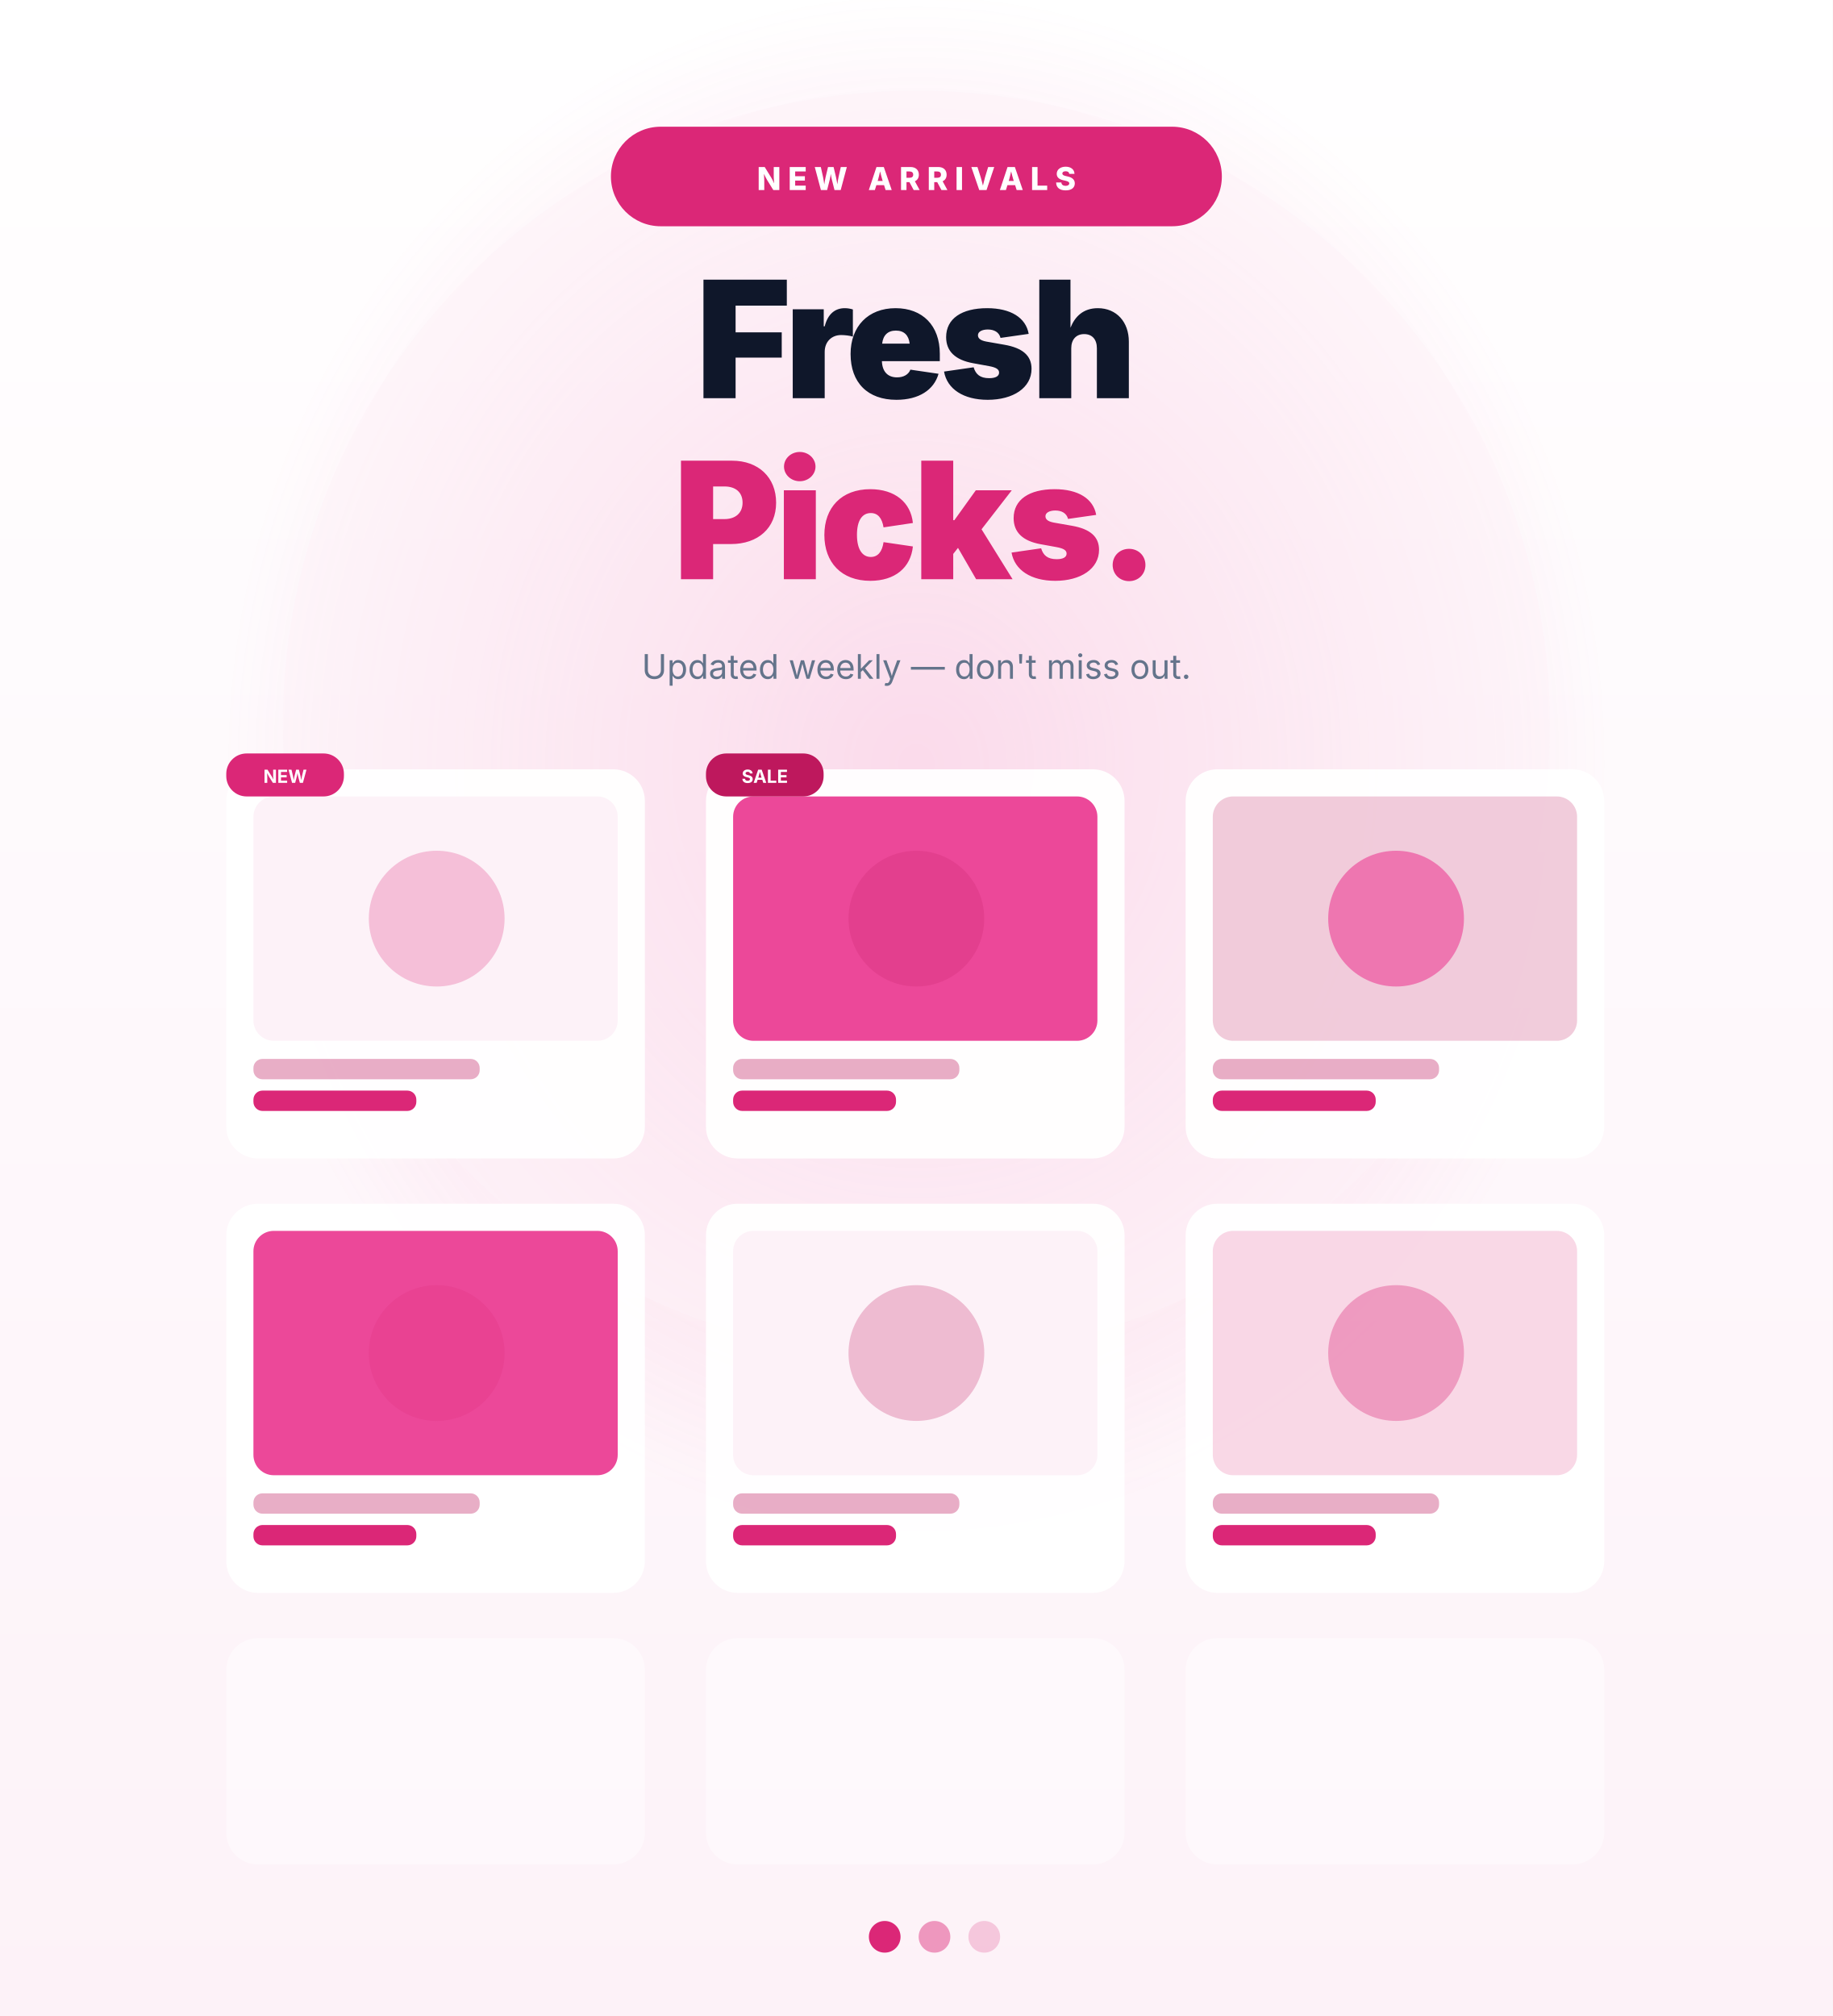
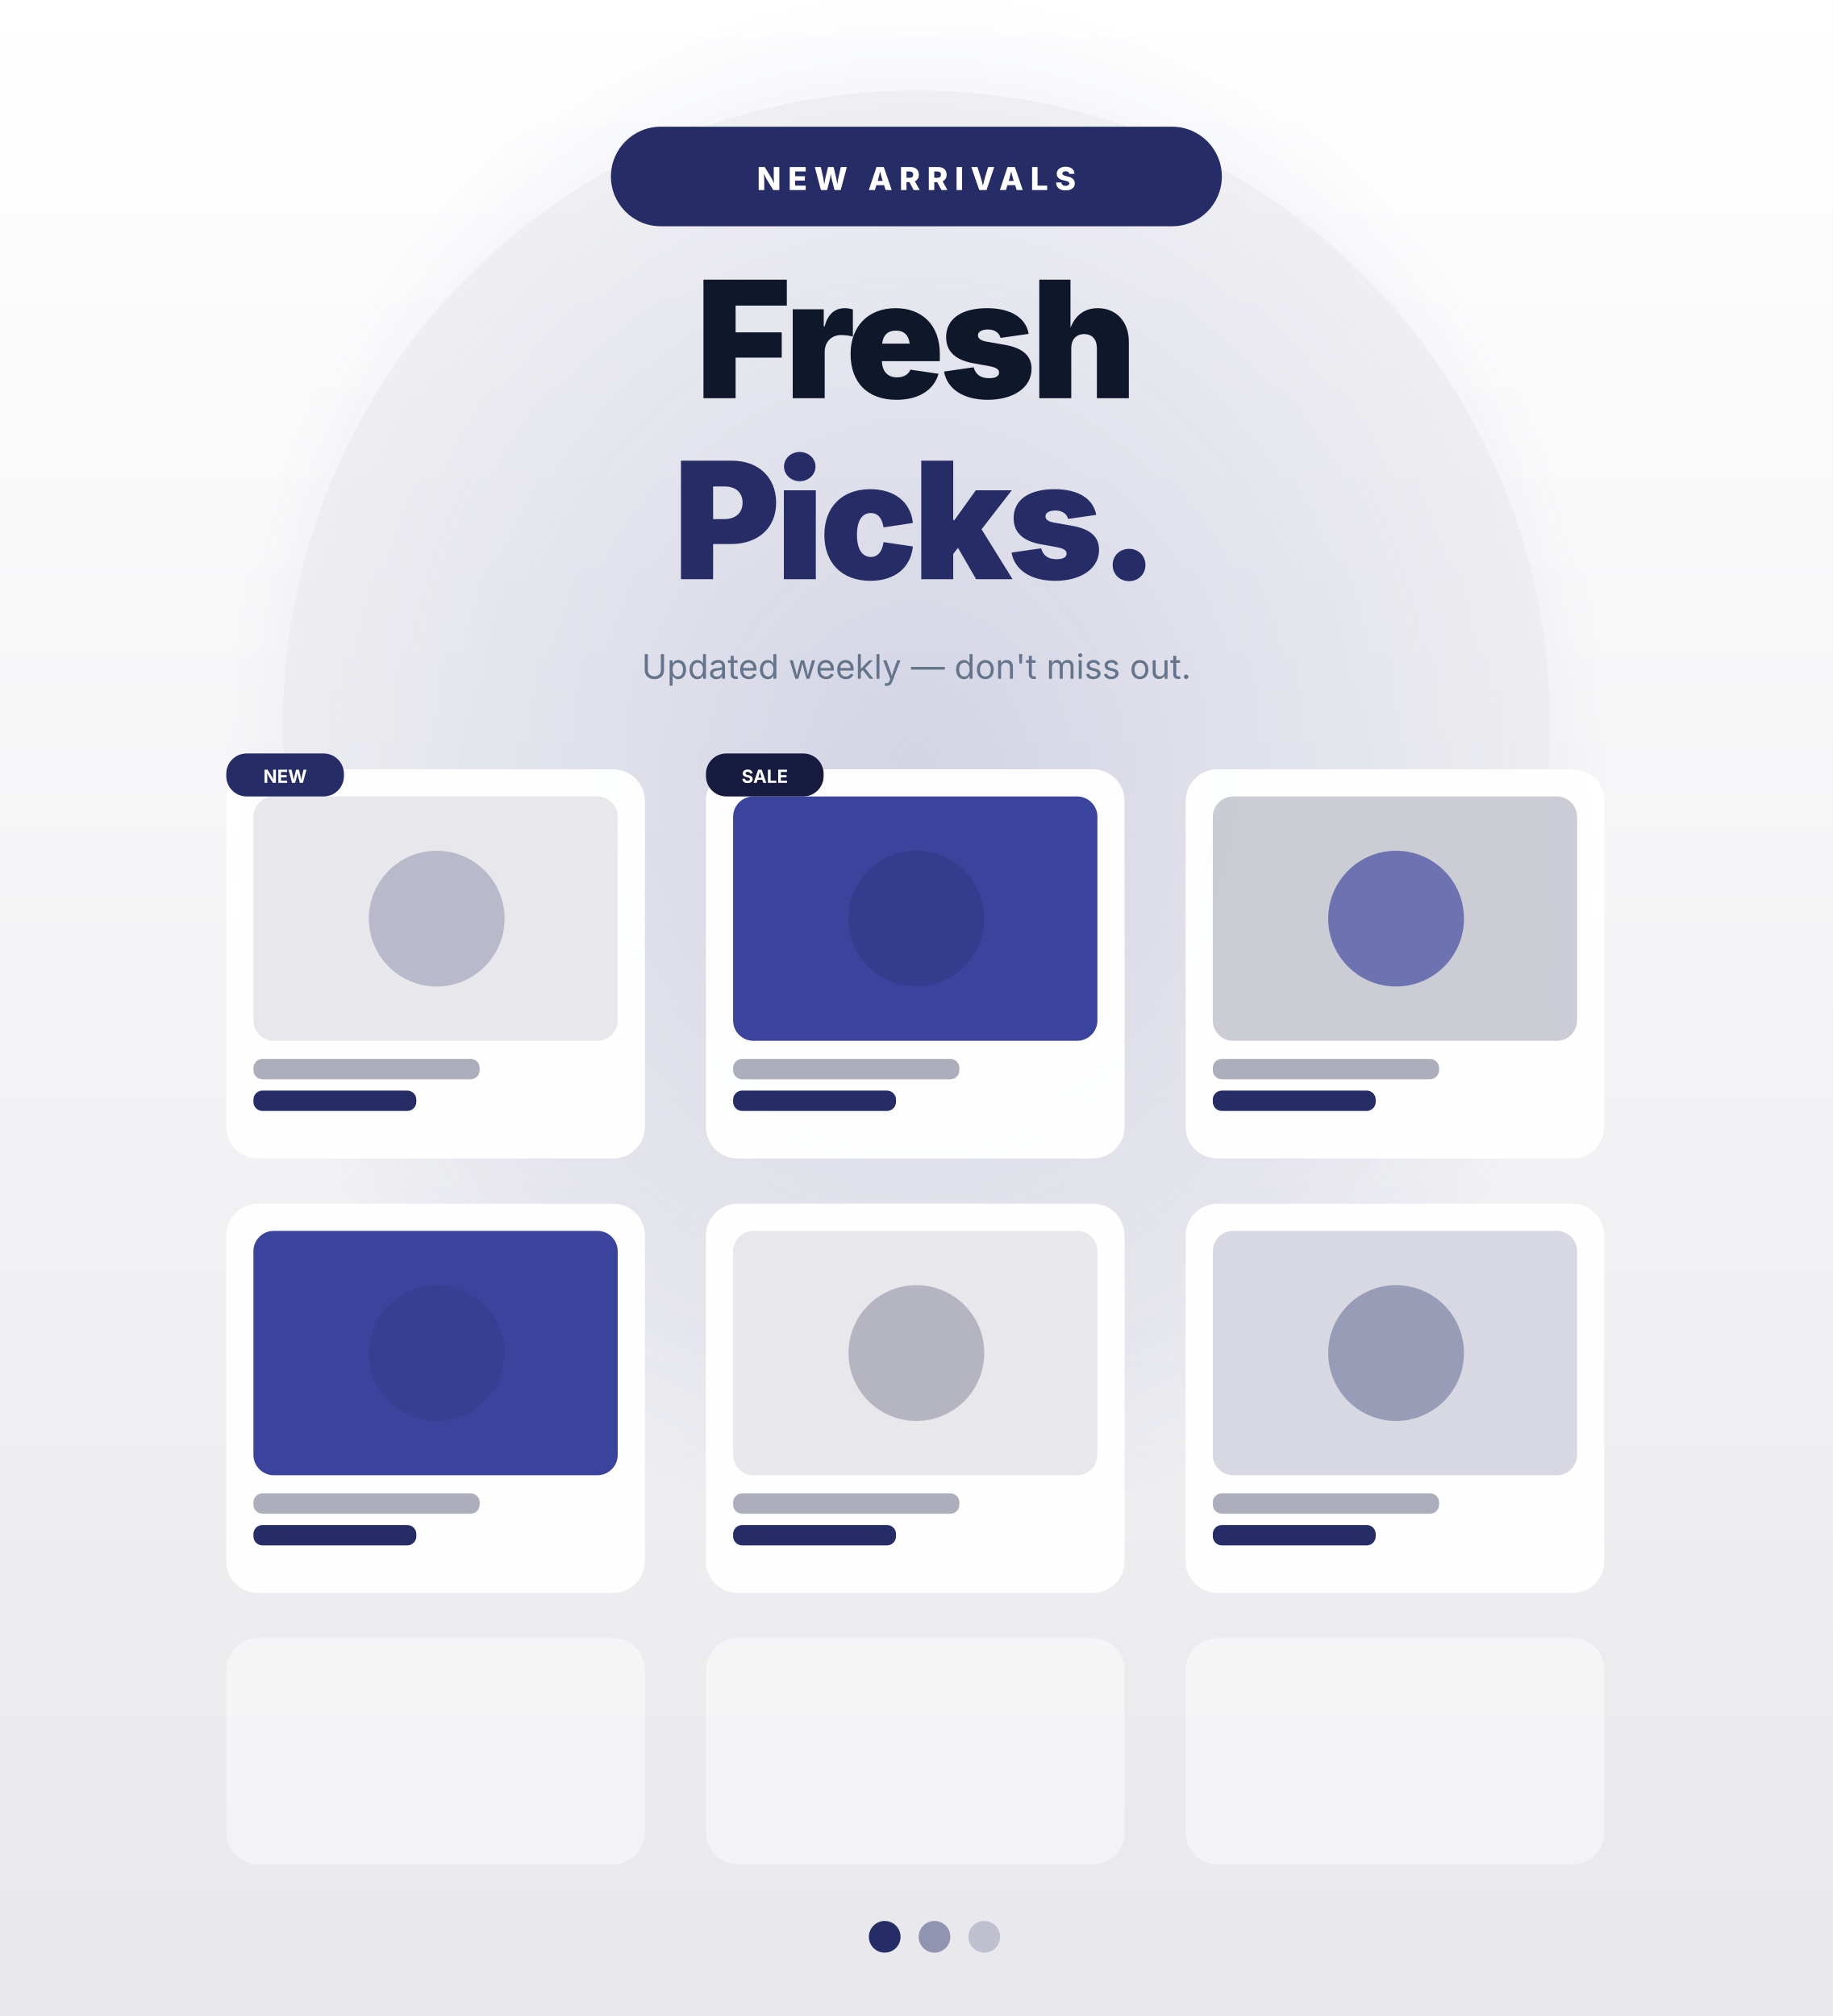
<svg xmlns="http://www.w3.org/2000/svg" viewBox="0 0 810 891" font-family="system-ui,-apple-system,'Segoe UI',sans-serif">
  <defs>
    <linearGradient id="bg" x1="0" y1="0" x2="0" y2="1">
      <stop offset="0%" stop-color="#FFFFFF" />
-       <stop offset="100%" stop-color="#FDF2F8" />
+       <stop offset="100%" stop-color="#E8E8EC" />
    </linearGradient>
    <radialGradient id="blob" cx="50%" cy="38%" r="38%">
-       <stop offset="0%" stop-color="#EC4899" stop-opacity="0.30" />
-       <stop offset="100%" stop-color="#EC4899" stop-opacity="0" />
+       <stop offset="0%" stop-color="#3A449D" stop-opacity="0.30" />
+       <stop offset="100%" stop-color="#3A449D" stop-opacity="0" />
    </radialGradient>
  </defs>
  <rect width="810" height="891" fill="url(#bg)" />
  <rect width="810" height="891" fill="url(#blob)" />
-   <circle cx="405" cy="320" r="280" fill="#FDF2F8" opacity="0.50" />
-   <rect x="270" y="56" width="270" height="44" rx="22" fill="#DB2777" />
+   <circle cx="405" cy="320" r="280" fill="#E8E8EC" opacity="0.50" />
+   <rect x="270" y="56" width="270" height="44" rx="22" fill="#262C66" />
  <text x="405" y="84" font-size="14" font-weight="800" fill="white" text-anchor="middle" letter-spacing="3">NEW ARRIVALS</text>
  <text x="405" y="176" font-size="72" font-weight="900" fill="#0F172A" text-anchor="middle" letter-spacing="-2">Fresh</text>
-   <text x="405" y="256" font-size="72" font-weight="900" fill="#DB2777" text-anchor="middle" letter-spacing="-2">Picks.</text>
+   <text x="405" y="256" font-size="72" font-weight="900" fill="#262C66" text-anchor="middle" letter-spacing="-2">Picks.</text>
  <text x="405" y="300" font-size="15" fill="#64748B" text-anchor="middle">Updated weekly — don't miss out.</text>
  <rect x="100" y="340" width="185" height="172" rx="14" fill="white" opacity="0.95" />
-   <rect x="112" y="352" width="161" height="108" rx="9" fill="#FDF2F8" />
-   <circle cx="193" cy="406" r="30" fill="#DB2777" opacity="0.25" />
-   <rect x="112" y="468" width="100" height="9" rx="4" fill="#BE185D" opacity="0.35" />
-   <rect x="112" y="482" width="72" height="9" rx="4" fill="#DB2777" />
-   <rect x="100" y="333" width="52" height="19" rx="9" fill="#DB2777" />
+   <rect x="112" y="352" width="161" height="108" rx="9" fill="#E8E8EC" />
+   <circle cx="193" cy="406" r="30" fill="#262C66" opacity="0.25" />
+   <rect x="112" y="468" width="100" height="9" rx="4" fill="#181B40" opacity="0.35" />
+   <rect x="112" y="482" width="72" height="9" rx="4" fill="#262C66" />
+   <rect x="100" y="333" width="52" height="19" rx="9" fill="#262C66" />
  <text x="126" y="346" font-size="8" font-weight="700" fill="white" text-anchor="middle">NEW</text>
  <rect x="312" y="340" width="185" height="172" rx="14" fill="white" opacity="0.95" />
-   <rect x="324" y="352" width="161" height="108" rx="9" fill="#EC4899" />
-   <circle cx="405" cy="406" r="30" fill="#BE185D" opacity="0.18" />
-   <rect x="324" y="468" width="100" height="9" rx="4" fill="#BE185D" opacity="0.35" />
-   <rect x="324" y="482" width="72" height="9" rx="4" fill="#DB2777" />
-   <rect x="312" y="333" width="52" height="19" rx="9" fill="#BE185D" />
+   <rect x="324" y="352" width="161" height="108" rx="9" fill="#3A449D" />
+   <circle cx="405" cy="406" r="30" fill="#181B40" opacity="0.18" />
+   <rect x="324" y="468" width="100" height="9" rx="4" fill="#181B40" opacity="0.35" />
+   <rect x="324" y="482" width="72" height="9" rx="4" fill="#262C66" />
+   <rect x="312" y="333" width="52" height="19" rx="9" fill="#181B40" />
  <text x="338" y="346" font-size="8" font-weight="700" fill="white" text-anchor="middle">SALE</text>
  <rect x="524" y="340" width="185" height="172" rx="14" fill="white" opacity="0.95" />
-   <rect x="536" y="352" width="161" height="108" rx="9" fill="#BE185D" opacity="0.22" />
-   <circle cx="617" cy="406" r="30" fill="#EC4899" opacity="0.65" />
-   <rect x="536" y="468" width="100" height="9" rx="4" fill="#BE185D" opacity="0.35" />
-   <rect x="536" y="482" width="72" height="9" rx="4" fill="#DB2777" />
+   <rect x="536" y="352" width="161" height="108" rx="9" fill="#181B40" opacity="0.22" />
+   <circle cx="617" cy="406" r="30" fill="#3A449D" opacity="0.65" />
+   <rect x="536" y="468" width="100" height="9" rx="4" fill="#181B40" opacity="0.35" />
+   <rect x="536" y="482" width="72" height="9" rx="4" fill="#262C66" />
  <rect x="100" y="532" width="185" height="172" rx="14" fill="white" opacity="0.95" />
-   <rect x="112" y="544" width="161" height="108" rx="9" fill="#EC4899" />
-   <circle cx="193" cy="598" r="30" fill="#DB2777" opacity="0.20" />
-   <rect x="112" y="660" width="100" height="9" rx="4" fill="#BE185D" opacity="0.35" />
-   <rect x="112" y="674" width="72" height="9" rx="4" fill="#DB2777" />
+   <rect x="112" y="544" width="161" height="108" rx="9" fill="#3A449D" />
+   <circle cx="193" cy="598" r="30" fill="#262C66" opacity="0.20" />
+   <rect x="112" y="660" width="100" height="9" rx="4" fill="#181B40" opacity="0.35" />
+   <rect x="112" y="674" width="72" height="9" rx="4" fill="#262C66" />
  <rect x="312" y="532" width="185" height="172" rx="14" fill="white" opacity="0.95" />
-   <rect x="324" y="544" width="161" height="108" rx="9" fill="#FDF2F8" />
-   <circle cx="405" cy="598" r="30" fill="#BE185D" opacity="0.25" />
-   <rect x="324" y="660" width="100" height="9" rx="4" fill="#BE185D" opacity="0.35" />
-   <rect x="324" y="674" width="72" height="9" rx="4" fill="#DB2777" />
+   <rect x="324" y="544" width="161" height="108" rx="9" fill="#E8E8EC" />
+   <circle cx="405" cy="598" r="30" fill="#181B40" opacity="0.25" />
+   <rect x="324" y="660" width="100" height="9" rx="4" fill="#181B40" opacity="0.35" />
+   <rect x="324" y="674" width="72" height="9" rx="4" fill="#262C66" />
  <rect x="524" y="532" width="185" height="172" rx="14" fill="white" opacity="0.95" />
-   <rect x="536" y="544" width="161" height="108" rx="9" fill="#DB2777" opacity="0.18" />
-   <circle cx="617" cy="598" r="30" fill="#DB2777" opacity="0.35" />
-   <rect x="536" y="660" width="100" height="9" rx="4" fill="#BE185D" opacity="0.35" />
-   <rect x="536" y="674" width="72" height="9" rx="4" fill="#DB2777" />
+   <rect x="536" y="544" width="161" height="108" rx="9" fill="#262C66" opacity="0.18" />
+   <circle cx="617" cy="598" r="30" fill="#262C66" opacity="0.35" />
+   <rect x="536" y="660" width="100" height="9" rx="4" fill="#181B40" opacity="0.35" />
+   <rect x="536" y="674" width="72" height="9" rx="4" fill="#262C66" />
  <rect x="100" y="724" width="185" height="100" rx="14" fill="white" opacity="0.45" />
  <rect x="312" y="724" width="185" height="100" rx="14" fill="white" opacity="0.45" />
  <rect x="524" y="724" width="185" height="100" rx="14" fill="white" opacity="0.45" />
-   <circle cx="391" cy="856" r="7" fill="#DB2777" />
-   <circle cx="413" cy="856" r="7" fill="#DB2777" opacity="0.45" />
-   <circle cx="435" cy="856" r="7" fill="#DB2777" opacity="0.22" />
+   <circle cx="391" cy="856" r="7" fill="#262C66" />
+   <circle cx="413" cy="856" r="7" fill="#262C66" opacity="0.45" />
+   <circle cx="435" cy="856" r="7" fill="#262C66" opacity="0.22" />
</svg>
